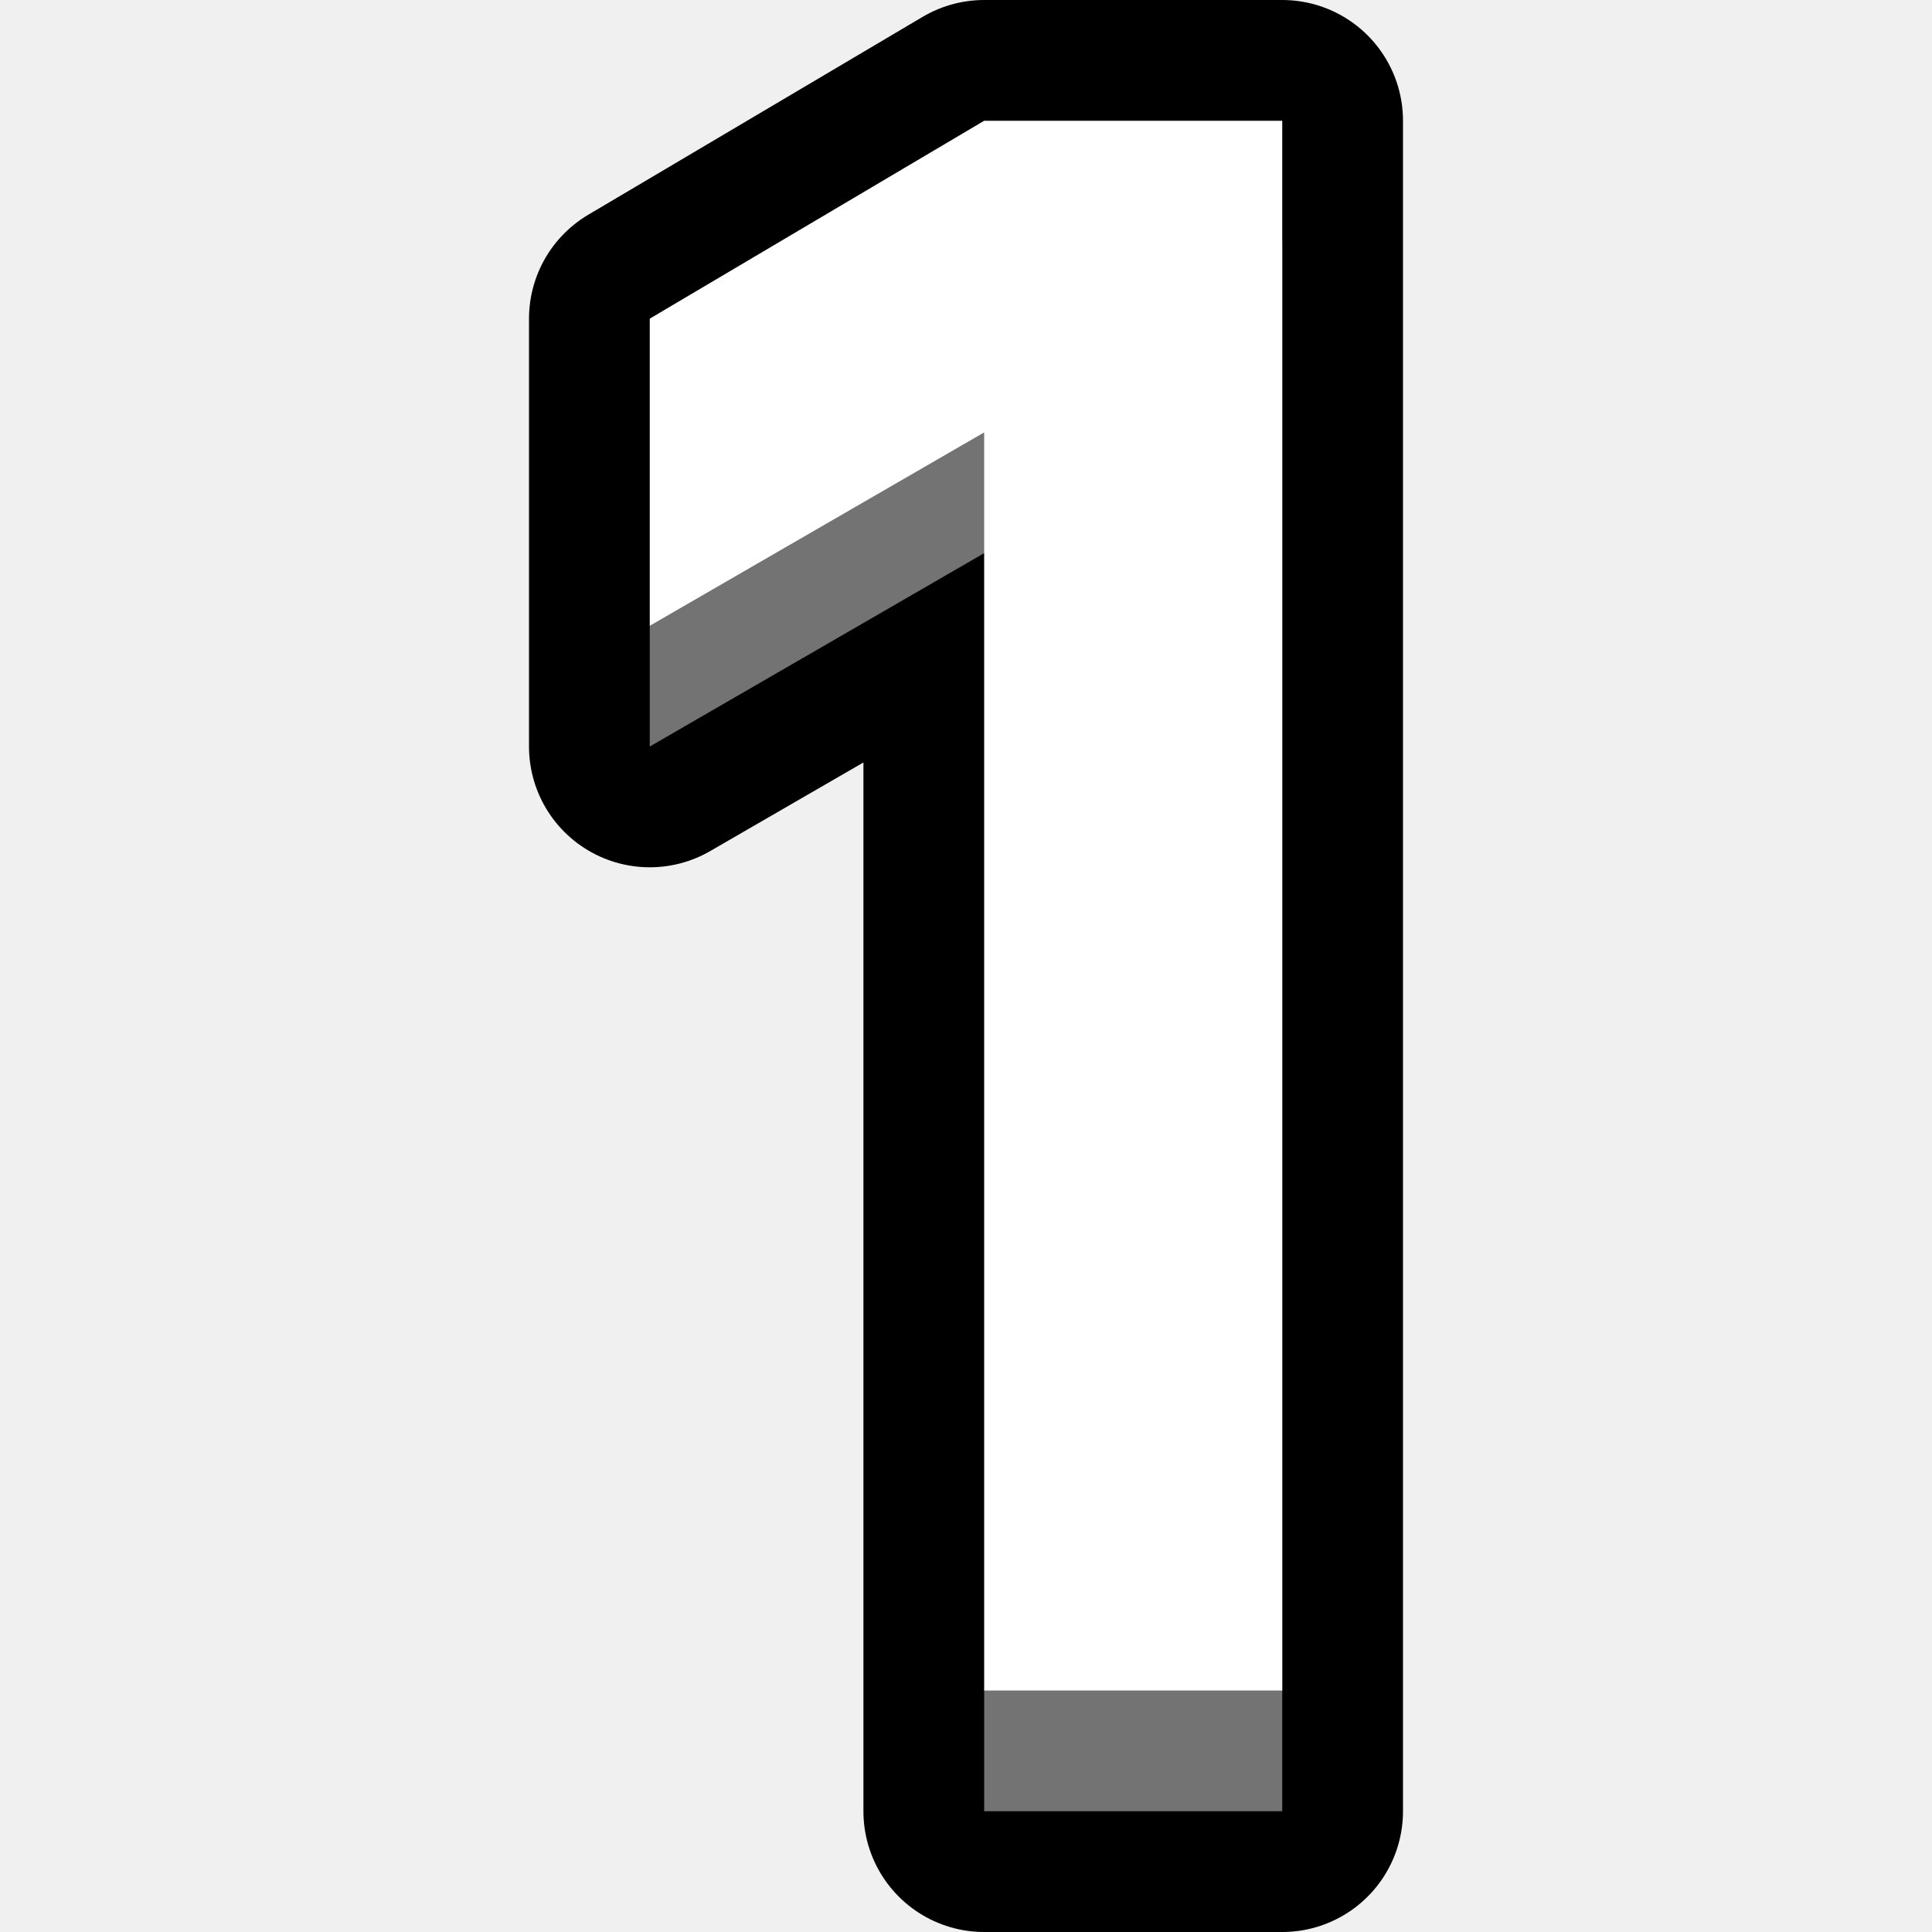
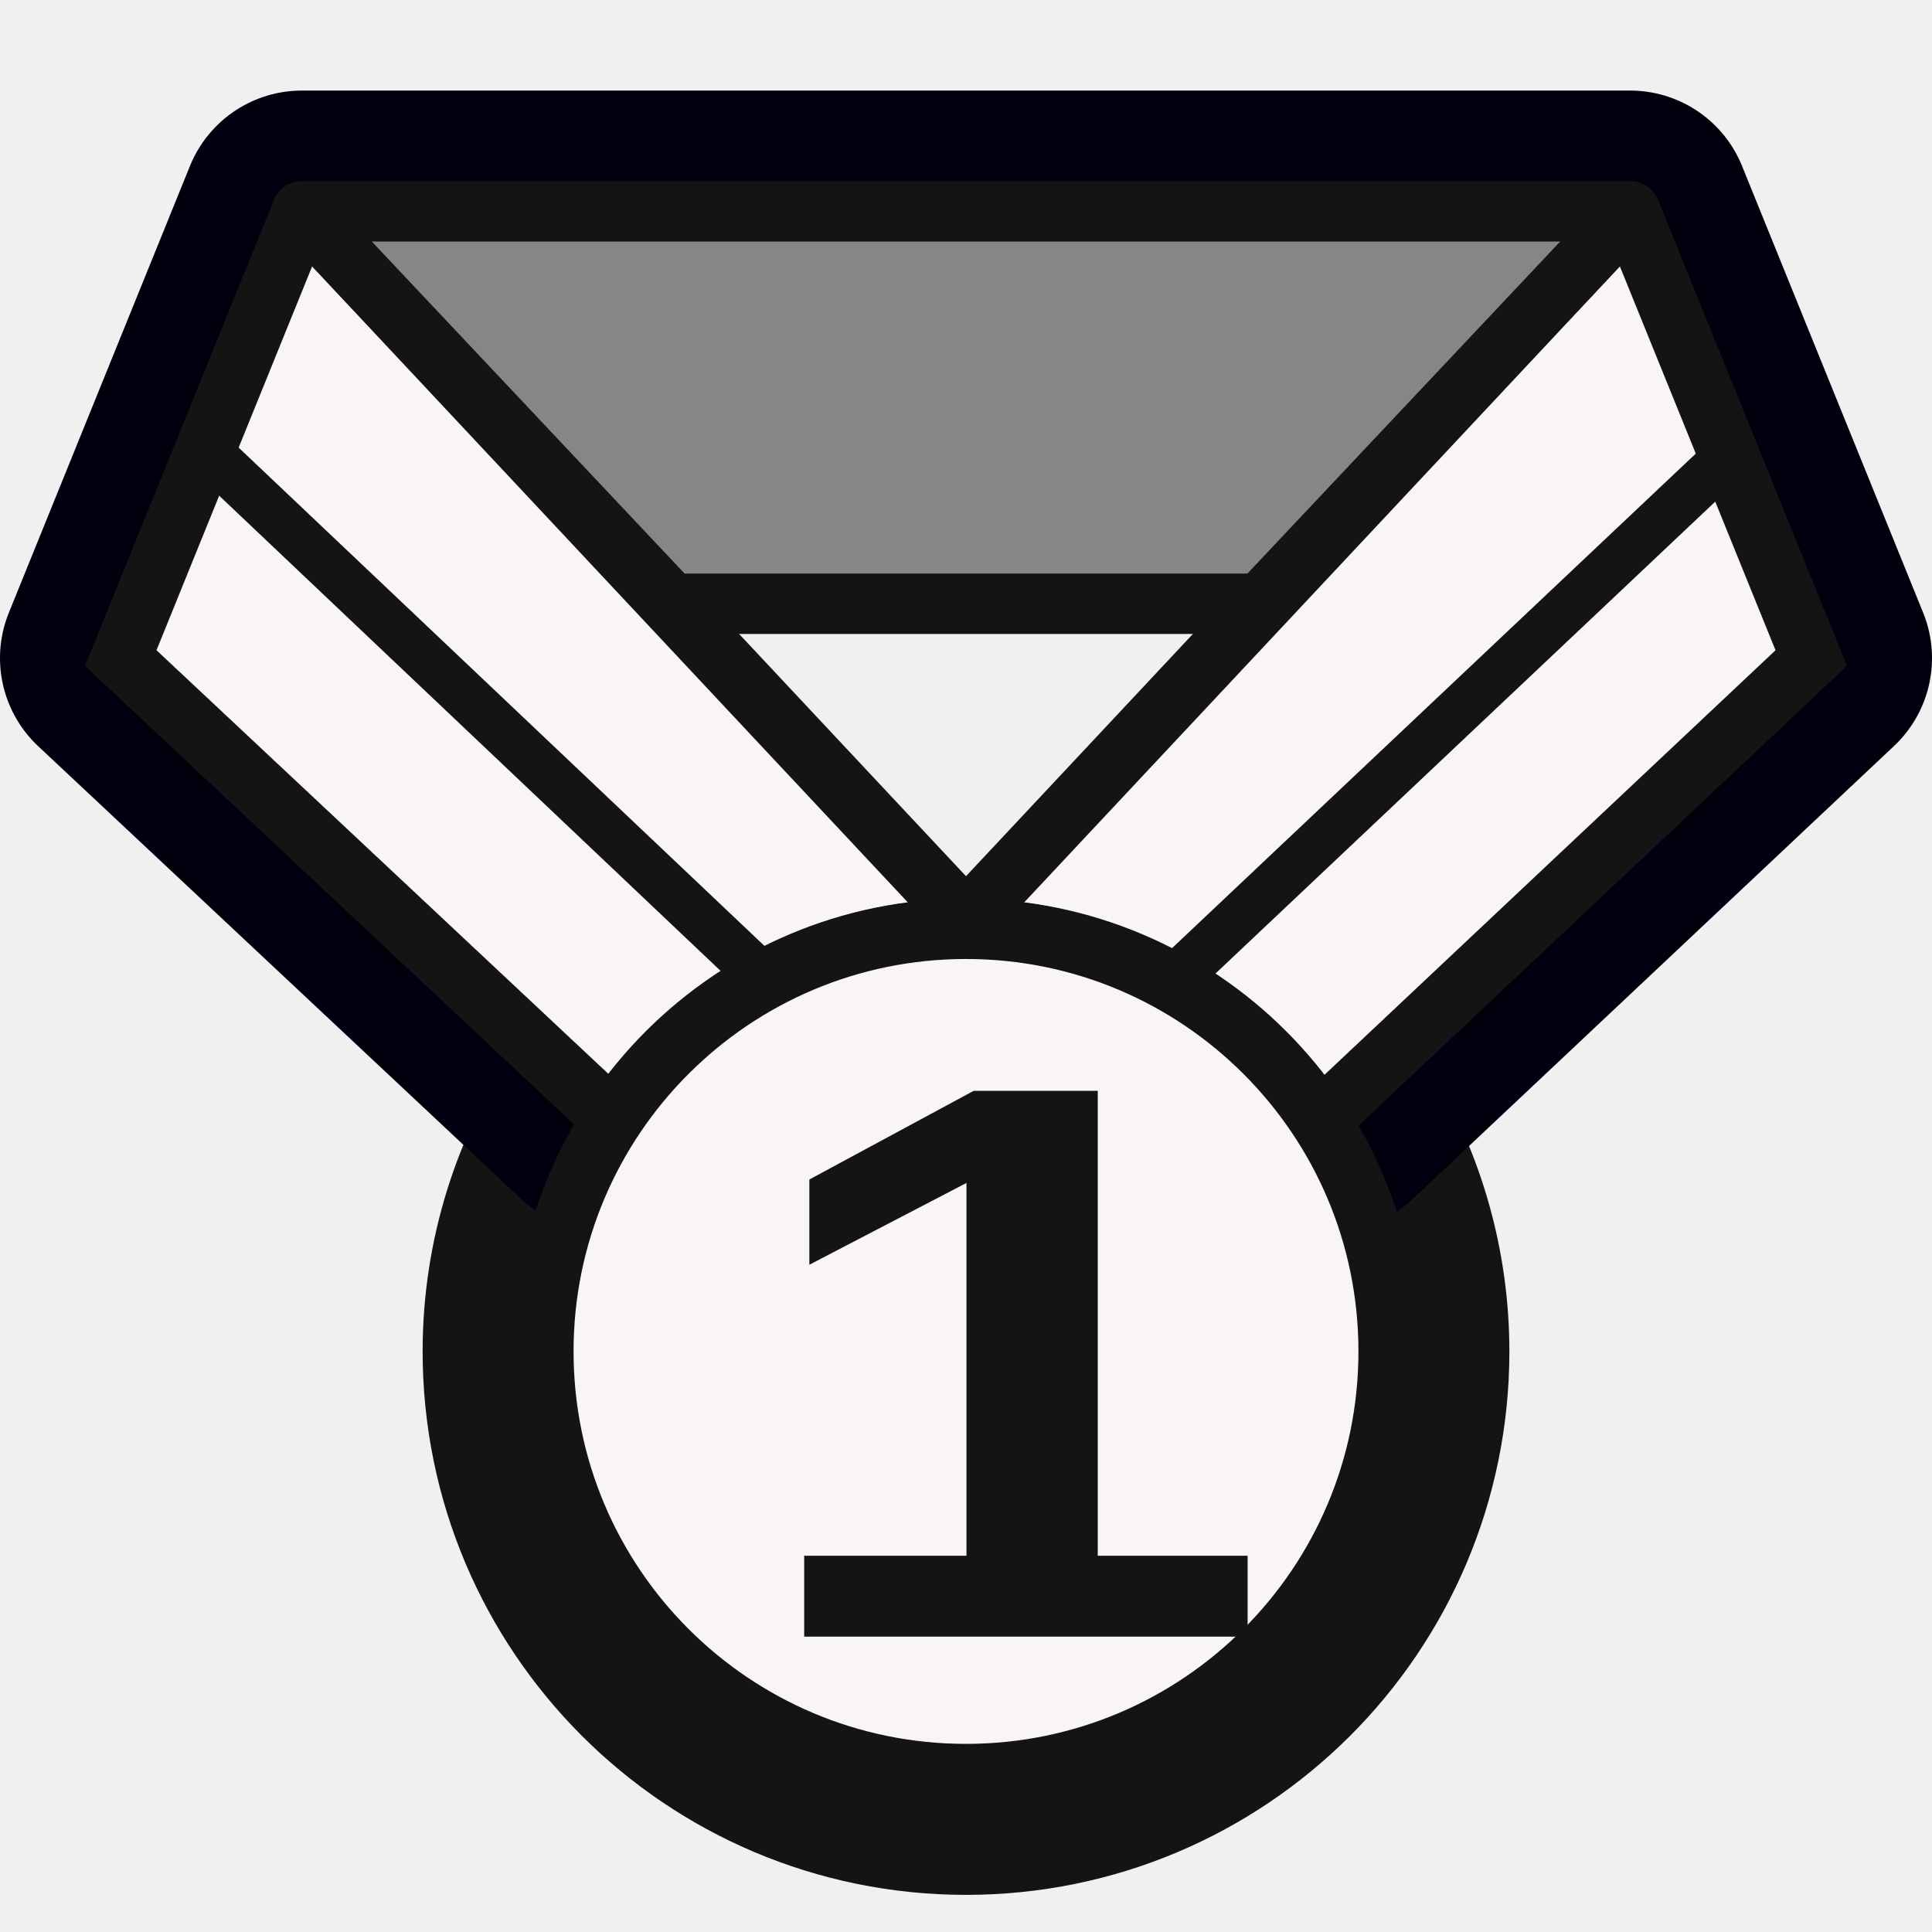
- <svg xmlns="http://www.w3.org/2000/svg" width="100%" height="100%" viewBox="0 0 32 32" version="1.1" xml:space="preserve" style="fill-rule:evenodd;clip-rule:evenodd;stroke-linejoin:round;stroke-miterlimit:1.414;">
-   <rect id="_1_char" x="0" y="0" width="32" height="32" style="fill:none;" />
+ <svg xmlns="http://www.w3.org/2000/svg" width="100%" height="100%" viewBox="0 0 32 32" version="1.1" xml:space="preserve" style="clip-rule:evenodd;fill-rule:evenodd;stroke-linejoin:round;stroke-miterlimit:1.414" id="svg6">
+   <defs id="defs6">
+     <linearGradient id="swatch2">
+       <stop style="stop-color:#93a472;stop-opacity:1;" offset="0" id="stop2" />
+     </linearGradient>
+   </defs>
  <clipPath id="_clip1">
-     <rect x="0" y="0" width="32" height="32" />
+     <path d="M 32,0 V 32 H 0 V 0 Z" id="path1" />
  </clipPath>
-   <g clip-path="url(#_clip1)">
-     <g id="outline">
-       <path d="M16.301,30l0,-20.838l-5.539,3.203l0,-7.087l5.539,-3.278l4.937,0l0,28l-4.937,0Z" style="fill:none;stroke:#000;stroke-width:4px;" />
-     </g>
-     <g id="emoji">
-       <path d="M16.301,9.162l-5.539,3.203l0,-2l2,-3.087l3.539,-3.278l4.937,0l0,26l-4.937,0l0,-2l2.699,-17l-2.699,-1.838Z" style="fill:#737373;fill-rule:nonzero;" />
-       <path d="M16.301,7.162l-5.539,3.203l0,-5.087l5.539,-3.278l4.937,0l0,26l-4.937,0l0,-20.838Z" style="fill:#fff;fill-rule:nonzero;" />
-     </g>
+   <g id="layer1" style="display:inline;stroke:#000000;stroke-opacity:1" transform="matrix(0.9513908,0,0,0.9513908,-0.4791558,-3.31876)">
+     <path id="path18-9-8" style="clip-rule:evenodd;display:inline;fill:none;fill-opacity:1;fill-rule:evenodd;stroke:#141414;stroke-width:4;stroke-linecap:round;stroke-linejoin:miter;stroke-miterlimit:1.51;stroke-dasharray:none;stroke-opacity:1" d="M 13.438 15.869 A 7 7 0 0 0 9 22.385 A 7 7 0 0 0 16 29.385 A 7 7 0 0 0 23 22.385 A 7 7 0 0 0 19.281 16.201 L 19.281 17.344 L 13.438 17.344 L 13.438 15.869 z " transform="matrix(1.051093,0,0,1.051093,0.5036373,3.488325)" />
+     <path style="clip-rule:evenodd;fill:none;fill-opacity:1;fill-rule:evenodd;stroke:#00000f;stroke-width:4;stroke-linecap:butt;stroke-linejoin:round;stroke-miterlimit:1.7;stroke-dasharray:none;stroke-opacity:1" d="m 22.031,18.4 7.969,-7.5 -3,-7.4 H 5 L 2,10.9 l 8,7.5 6.126,0.077 z" id="path8" transform="matrix(1.051093,0,0,1.051093,0.5036373,3.488325)" />
+   </g>
+   <path id="path18" style="fill:#faf5f5;stroke:#141414;stroke-width:1;stroke-linecap:round;stroke-linejoin:miter;stroke-miterlimit:1.51;fill-opacity:1;stroke-dasharray:none" d="m 5,3.5 -3,7.4 8,7.5 h 0.262 C 11.566,16.517 13.709,15.39 16,15.385 c 2.291,0.006 4.434,1.132 5.738,3.016 H 22.031 L 30,10.9 27,3.5 16,15.244 Z" />
+   <path id="path18-9" style="clip-rule:evenodd;display:inline;fill:#faf5f5;fill-rule:evenodd;stroke:#141414;stroke-width:1;stroke-linecap:round;stroke-linejoin:miter;stroke-miterlimit:1.51;stroke-opacity:1;fill-opacity:1;stroke-dasharray:none" d="m 23,22.384 a 7,7 0 0 1 -7,7 7,7 0 0 1 -7,-7 7,7 0 0 1 7,-7 7,7 0 0 1 7,7 z" />
+   <g id="layer5" style="display:none" transform="matrix(0.9513908,0,0,0.8197251,-1.503204,1.828979)" />
+   <text xml:space="preserve" style="font-weight:bold;font-stretch:condensed;font-size:14.401px;font-family:Arial;-inkscape-font-specification:'Arial, Bold Condensed';text-align:start;writing-mode:lr-tb;direction:ltr;text-anchor:start;fill:#141414;fill-opacity:1;stroke:none;stroke-width:1.139;stroke-linecap:round;stroke-linejoin:miter;stroke-miterlimit:1.51;stroke-dasharray:none;stroke-opacity:1;paint-order:normal" x="11.251" y="29.702" id="text18" transform="scale(1.095722,0.9126401)">
+     <tspan id="tspan18" x="11.251" y="29.702" style="fill:#141414;fill-opacity:1;stroke:none;stroke-width:1.139;stroke-linecap:round">1</tspan>
+   </text>
+   <g id="g1" style="stroke-width:1;stroke-dasharray:none">
+     <path style="fill:#878585;fill-opacity:1;stroke:#141414;stroke-width:1;stroke-linecap:round;stroke-linejoin:round;stroke-miterlimit:1.51;stroke-dasharray:none;stroke-opacity:1;paint-order:normal" d="M 20.877,10 H 11.123 L 5,3.5 h 22 z" id="path25" />
+   </g>
+   <g id="g8">
+     <path style="fill:#faf5f5;fill-opacity:1;stroke:#141414;stroke-width:0.8;stroke-linecap:butt;stroke-linejoin:round;stroke-miterlimit:1.7;stroke-dasharray:none;stroke-opacity:1" d="m 3.21,7.261 9.535,9.036 v 0" id="path5" />
+     <path style="fill:#faf5f5;fill-opacity:1;stroke:#141414;stroke-width:0.8;stroke-linecap:butt;stroke-linejoin:round;stroke-miterlimit:1.7;stroke-dasharray:none;stroke-opacity:1" d="M 28.668,7.515 19.556,16.119" id="path6" />
  </g>
</svg>
